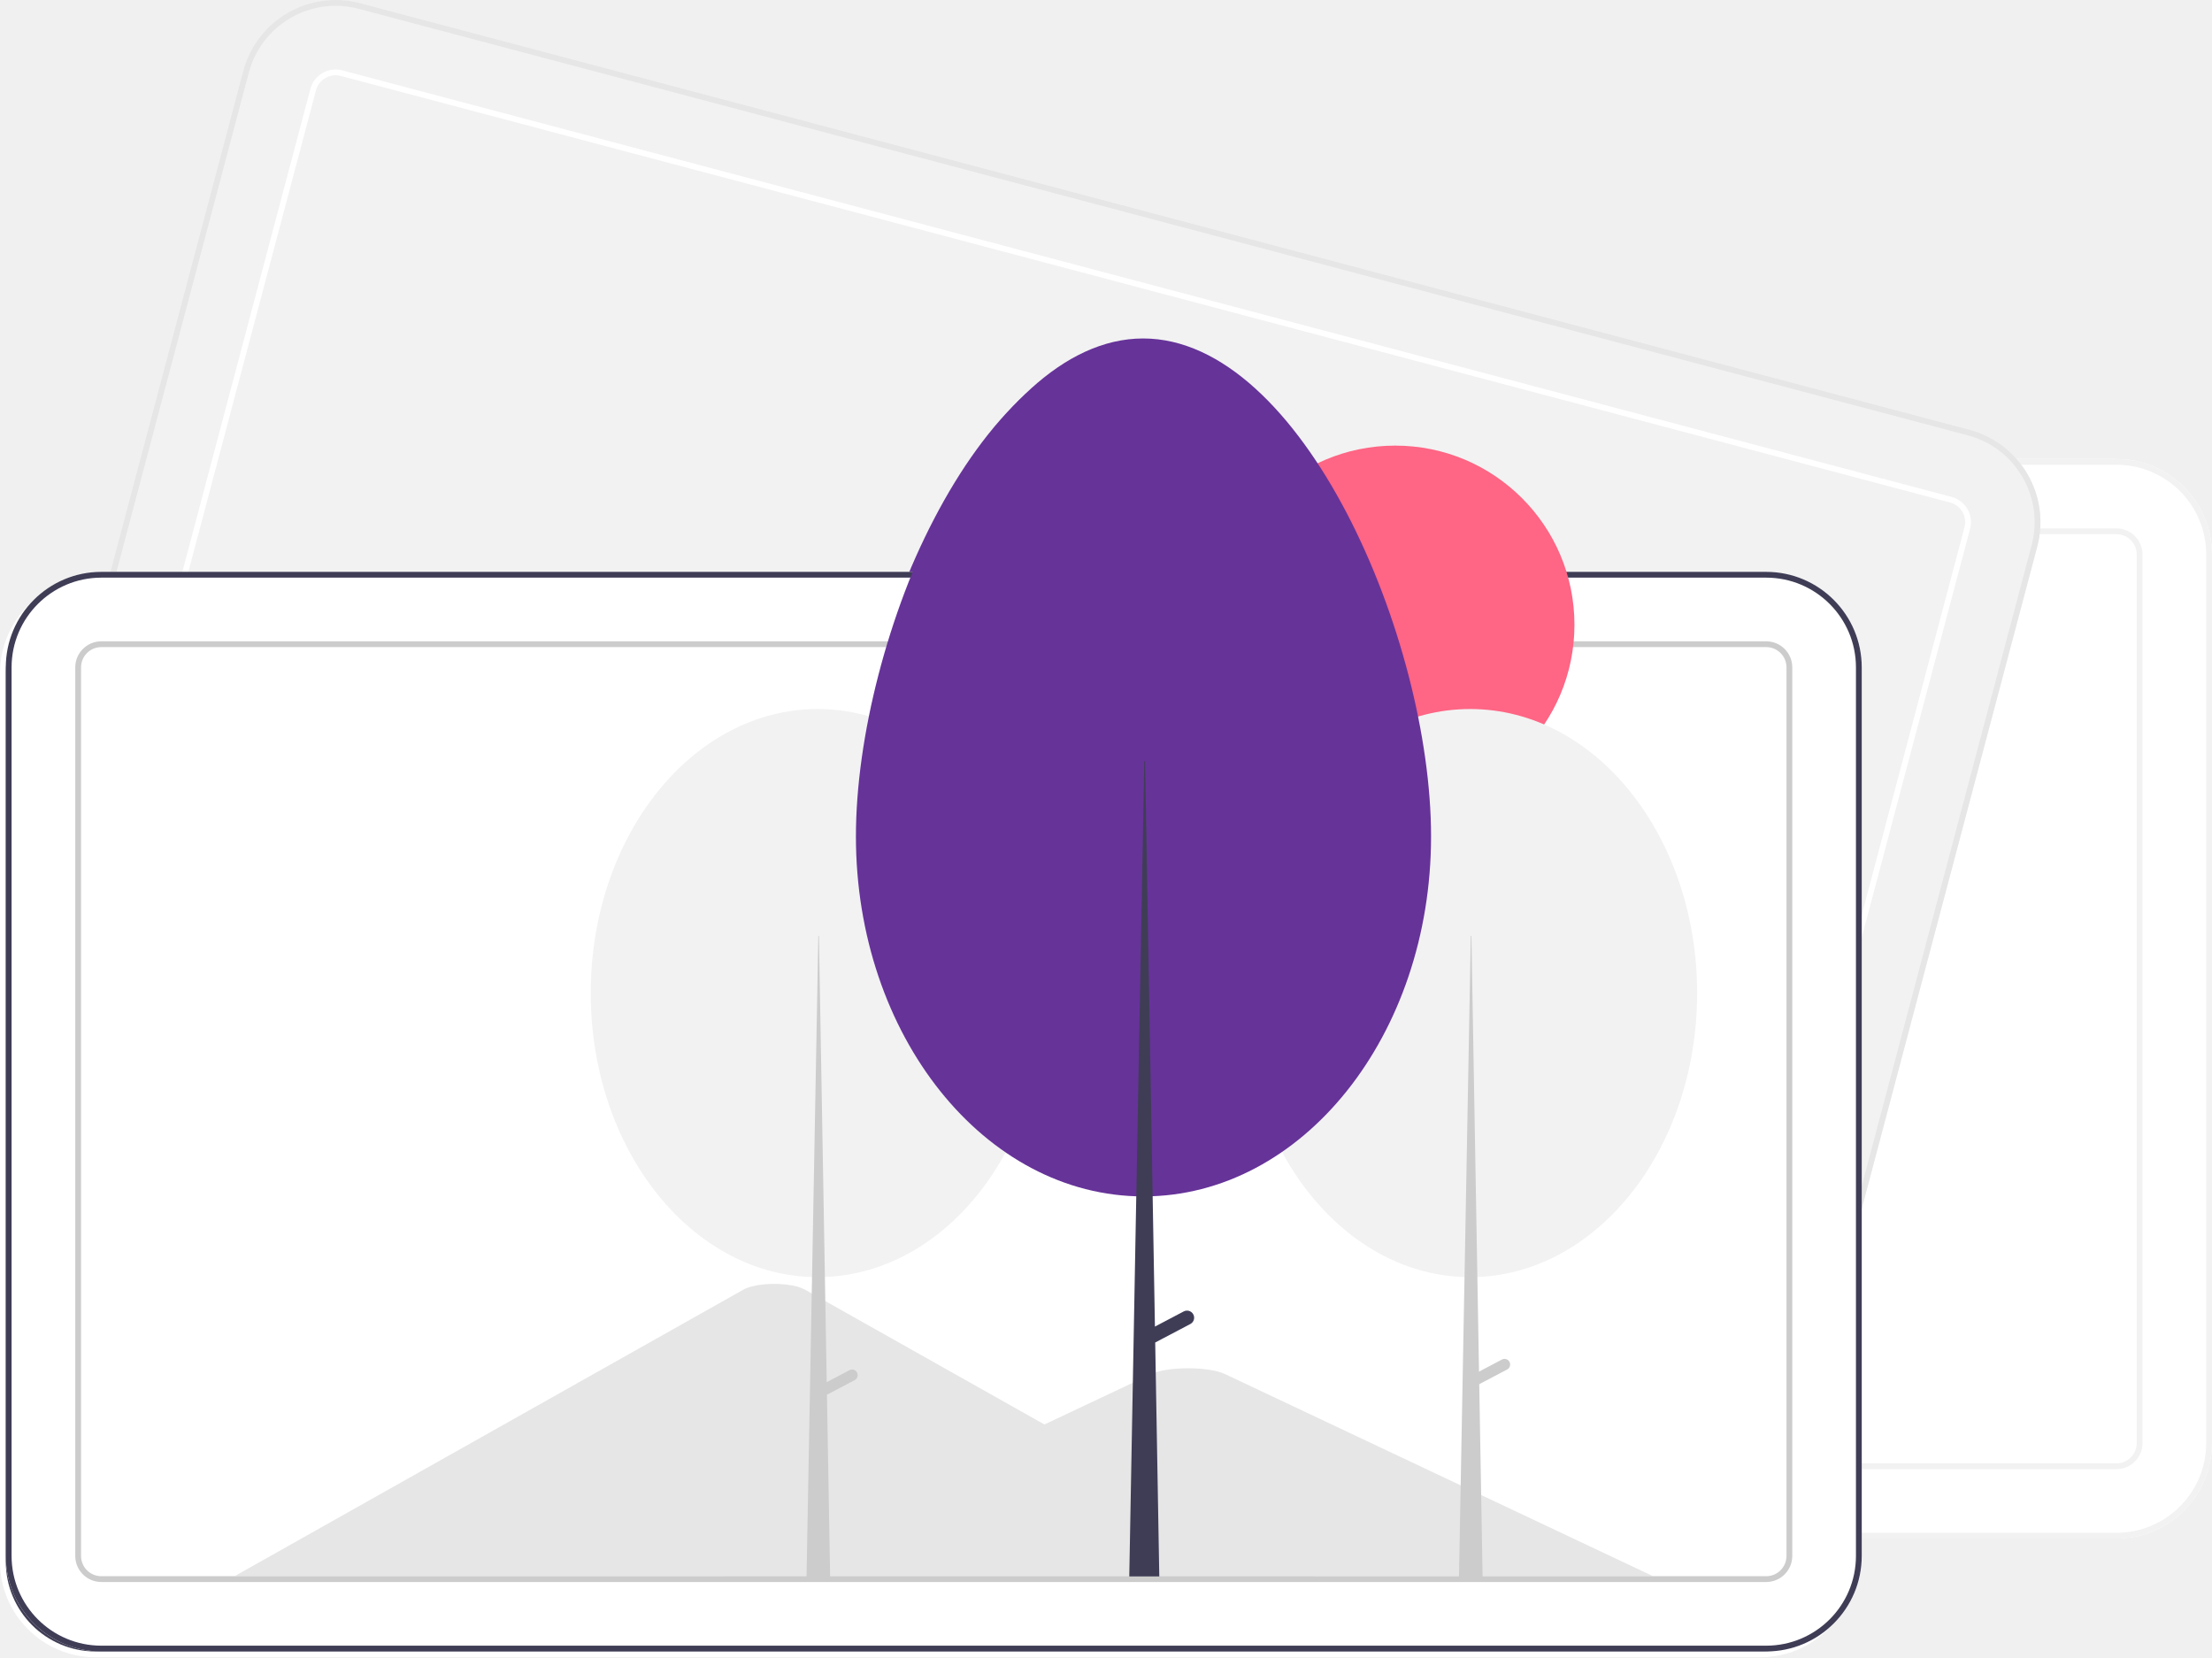
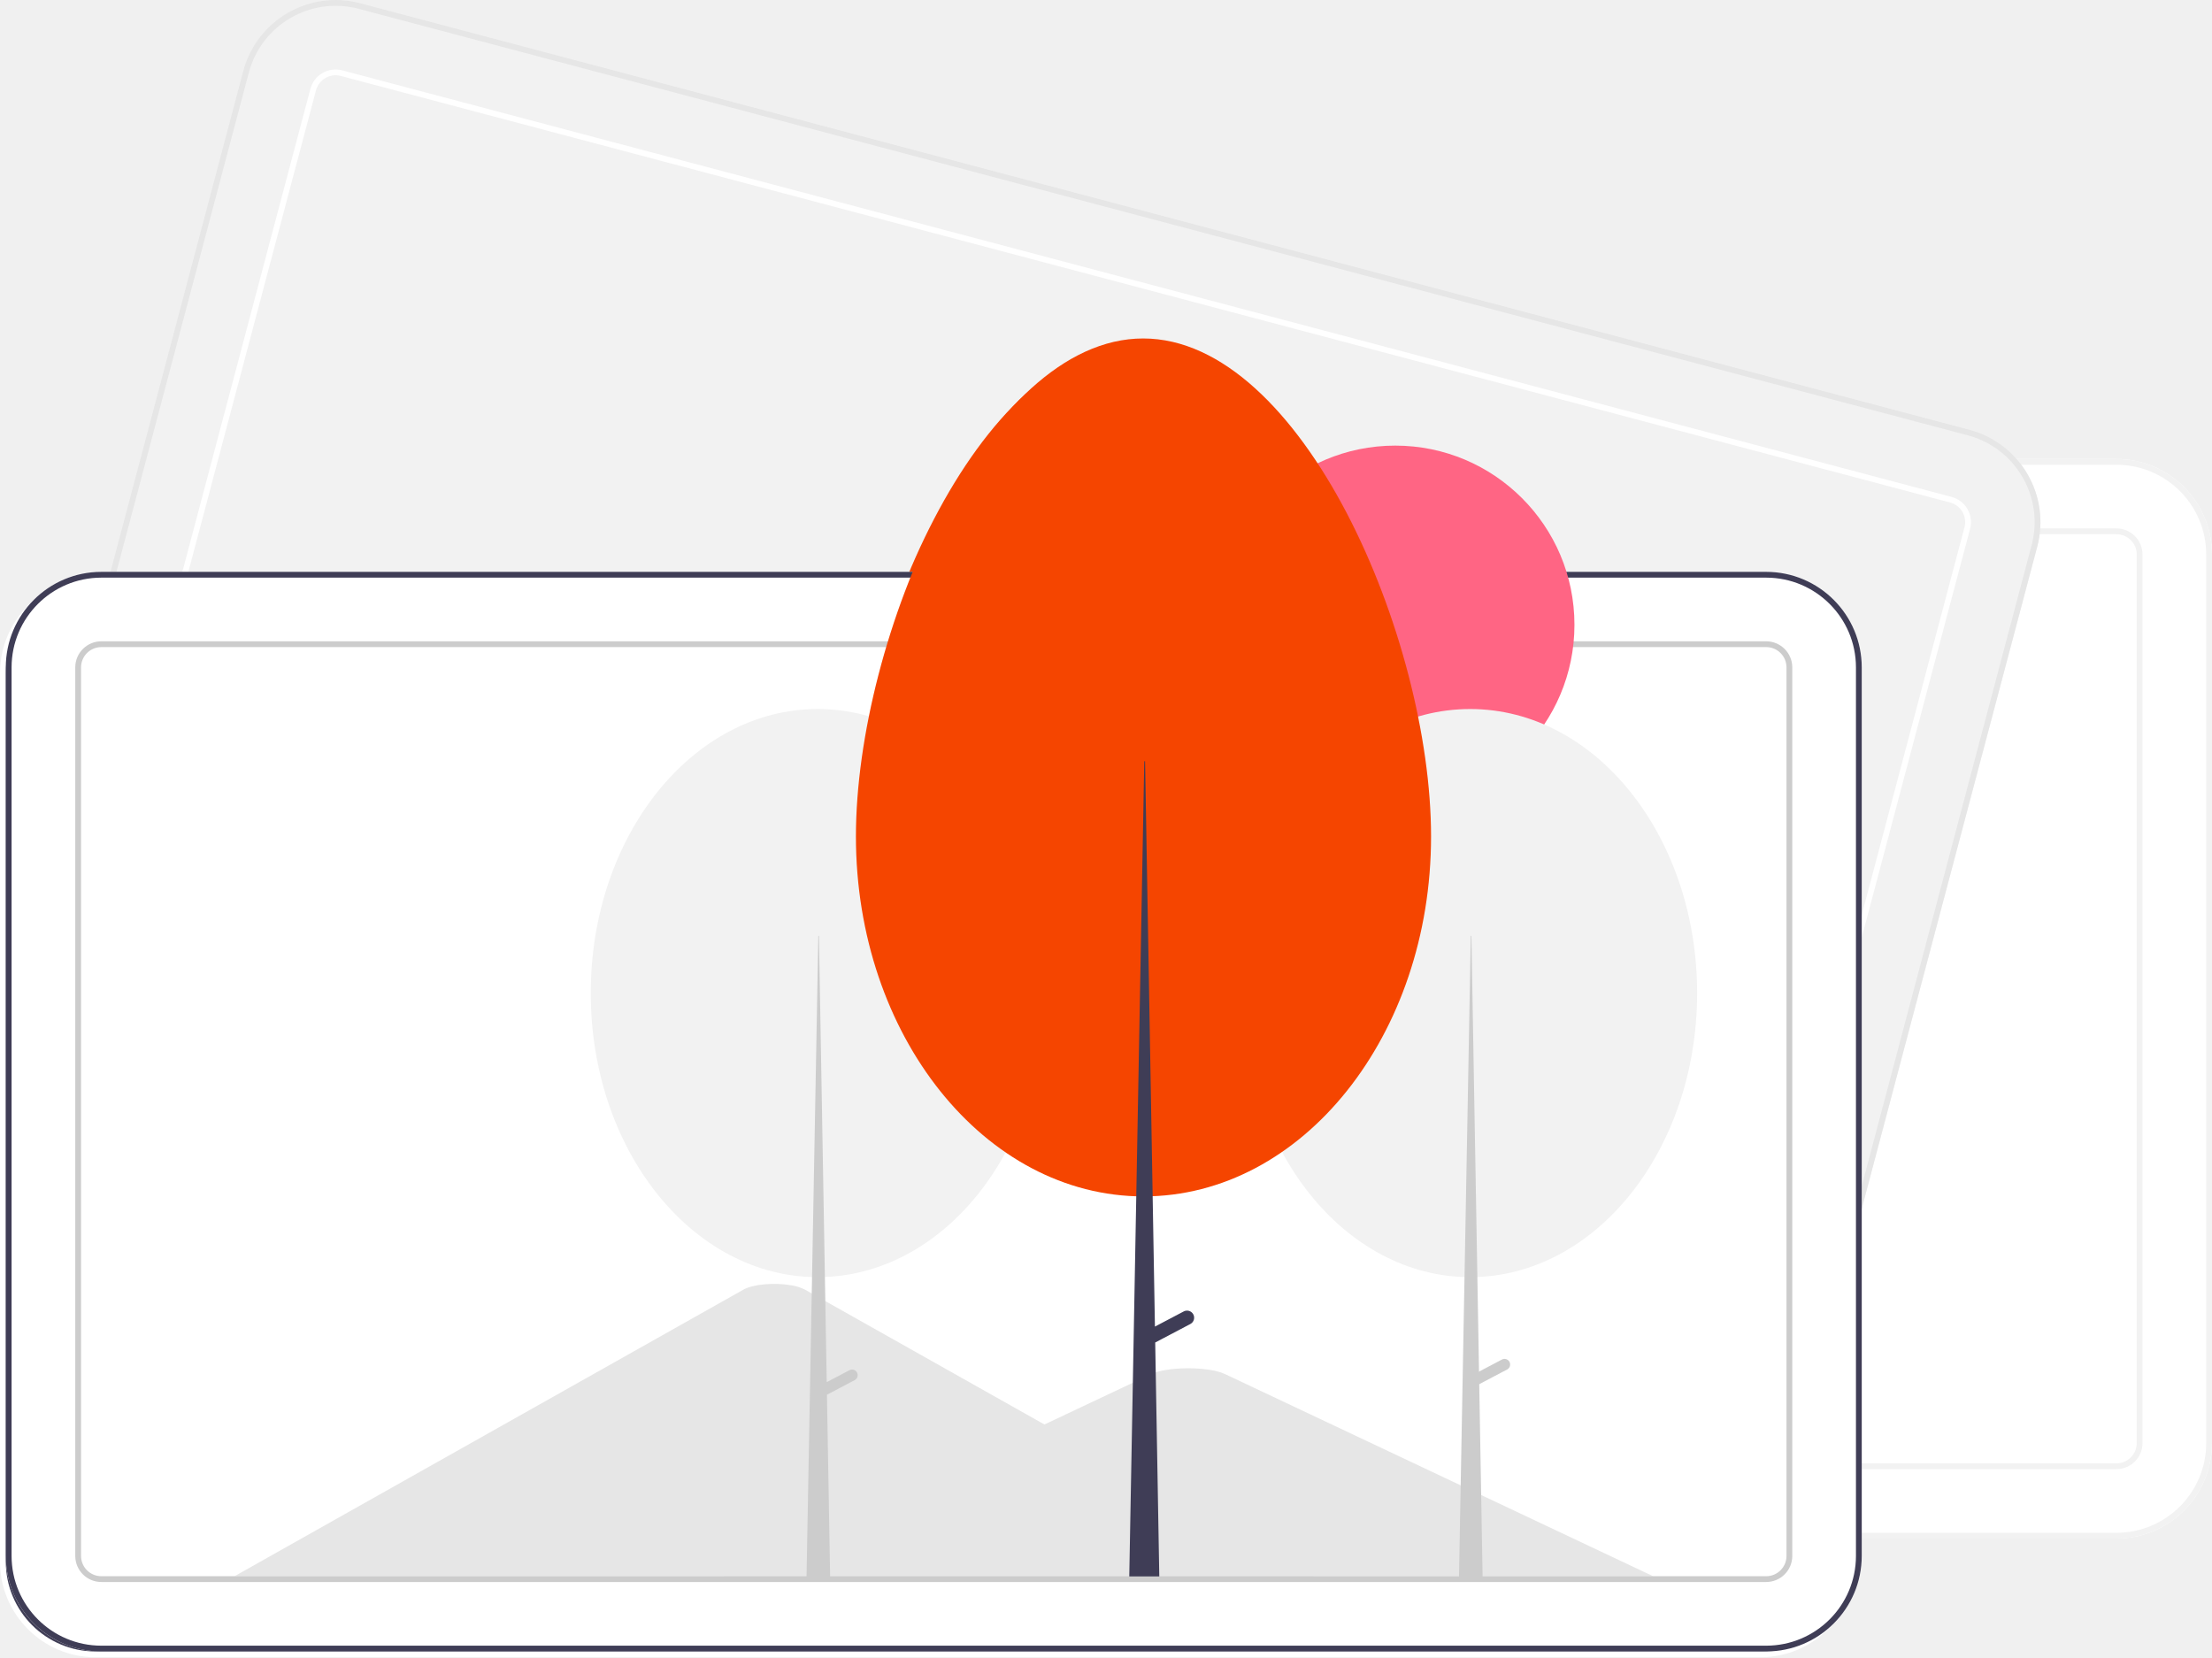
<svg xmlns="http://www.w3.org/2000/svg" data-name="Layer 1" width="764.173" height="572.568" viewBox="0 0 764.173 572.568">
  <path d="M949.086,695.284H373.914a33.037,33.037,0,0,1-33-33v-307a33.037,33.037,0,0,1,33-33H949.086a33.037,33.037,0,0,1,33,33v307A33.037,33.037,0,0,1,949.086,695.284Z" transform="translate(-217.9136 -163.716)" fill="#fff" />
  <path d="M949.086,695.284H373.914a33.037,33.037,0,0,1-33-33v-307a33.037,33.037,0,0,1,33-33H949.086a33.037,33.037,0,0,1,33,33v307A33.037,33.037,0,0,1,949.086,695.284Zm-575.173-371a31.035,31.035,0,0,0-31,31v307a31.035,31.035,0,0,0,31,31H949.086a31.035,31.035,0,0,0,31-31v-307a31.035,31.035,0,0,0-31-31Z" transform="translate(-217.9136 -163.716)" fill="#f2f2f2" />
  <path d="M949.086,671.284H373.914a9.01,9.01,0,0,1-9-9v-307a9.01,9.01,0,0,1,9-9H949.086a9.01,9.01,0,0,1,9,9v307A9.01,9.01,0,0,1,949.086,671.284Zm-575.173-323a7.008,7.008,0,0,0-7,7v307a7.008,7.008,0,0,0,7,7H949.086a7.008,7.008,0,0,0,7-7v-307a7.008,7.008,0,0,0-7-7Z" transform="translate(-217.9136 -163.716)" fill="#f2f2f2" />
  <path d="M802.698,672.747,246.727,525.369a33.037,33.037,0,0,1-23.443-40.354L301.948,188.264a33.037,33.037,0,0,1,40.354-23.443L898.273,312.199a33.037,33.037,0,0,1,23.443,40.354L843.052,649.304A33.037,33.037,0,0,1,802.698,672.747Z" transform="translate(-217.9136 -163.716)" fill="#f2f2f2" />
  <path d="M802.698,672.747,246.727,525.369a33.037,33.037,0,0,1-23.443-40.354L301.948,188.264a33.037,33.037,0,0,1,40.354-23.443L898.273,312.199a33.037,33.037,0,0,1,23.443,40.354L843.052,649.304A33.037,33.037,0,0,1,802.698,672.747ZM341.789,166.755A31.035,31.035,0,0,0,303.881,188.777L225.218,485.528a31.035,31.035,0,0,0,22.022,37.908L803.211,670.813A31.035,31.035,0,0,0,841.119,648.791l78.663-296.751a31.035,31.035,0,0,0-22.022-37.908Z" transform="translate(-217.9136 -163.716)" fill="#e6e6e6" />
  <path d="M808.848,649.548,252.877,502.17a9.01,9.01,0,0,1-6.393-11.006l78.663-296.751a9.01,9.01,0,0,1,11.006-6.393L892.123,335.398a9.01,9.01,0,0,1,6.393,11.006L819.853,643.154A9.01,9.01,0,0,1,808.848,649.548ZM335.64,189.953a7.008,7.008,0,0,0-8.56,4.973L248.417,491.677a7.008,7.008,0,0,0,4.973,8.56L809.36,647.615a7.008,7.008,0,0,0,8.56-4.973l78.663-296.751a7.008,7.008,0,0,0-4.973-8.56Z" transform="translate(-217.9136 -163.716)" fill="#fff" />
  <path d="M826.086,736.284H250.914a33.037,33.037,0,0,1-33-33v-307a33.037,33.037,0,0,1,33-33H826.086a33.037,33.037,0,0,1,33,33v307A33.037,33.037,0,0,1,826.086,736.284Z" transform="translate(-217.9136 -163.716)" fill="#fff" />
  <path d="M669.818,710.284h-371.43c-.465.002-.93-.01-1.388-.036l175.669-98.934c3.345-1.922,10.85-2.599,16.762-1.511a15.183,15.183,0,0,1,4.649,1.511l117.896,66.392,5.648,3.177Z" transform="translate(-217.9136 -163.716)" fill="#e6e6e6" />
  <path d="M787,710.284H465.744l62.253-29.4,4.48-2.118,81.121-38.314c5.318-2.511,18.112-2.667,24.365-.474q.63.224,1.168.474Z" transform="translate(-217.9136 -163.716)" fill="#e6e6e6" />
  <path d="M250.914,365.284a31.035,31.035,0,0,0-31,31v307a31.035,31.035,0,0,0,31,31H826.086a31.035,31.035,0,0,0,31-31v-307a31.035,31.035,0,0,0-31-31Z" transform="translate(-217.9136 -163.716)" fill="#3f3d56" />
  <path d="M826.086,712.284H250.914a9.01,9.01,0,0,1-9-9v-307a9.01,9.01,0,0,1,9-9H826.086a9.01,9.01,0,0,1,9,9v307A9.01,9.01,0,0,1,826.086,712.284Zm-575.173-323a7.008,7.008,0,0,0-7,7v307a7.008,7.008,0,0,0,7,7H826.086a7.008,7.008,0,0,0,7-7v-307a7.008,7.008,0,0,0-7-7Z" transform="translate(-217.9136 -163.716)" fill="#ccc" />
  <circle cx="480.017" cy="217.859" r="61.903" fill="#ff6584" />
  <ellipse cx="505.896" cy="345.099" rx="78.403" ry="98.137" fill="#f2f2f2" />
  <polygon points="506.112 325.365 506.327 325.365 510.204 547.65 502.019 547.65 506.112 325.365" fill="#ccc" />
  <path d="M737.398,636.241v0a1.939,1.939,0,0,1-.812,2.618l-11.245,5.92-1.806-3.431,11.245-5.92A1.939,1.939,0,0,1,737.398,636.241Z" transform="translate(-217.9136 -163.716)" fill="#ccc" />
  <ellipse cx="280.49" cy="345.099" rx="78.403" ry="98.137" fill="#f2f2f2" />
  <path d="M511.991,639.916v-0a1.939,1.939,0,0,0-2.619-.812l-7.85,4.133-2.689-154.156h-.215l-4.092,222.286H502.711l-1.113-63.788,9.581-5.044A1.939,1.939,0,0,0,511.991,639.916Z" transform="translate(-217.9136 -163.716)" fill="#ccc" />
-   <path d="M610.834,282.653c54.867,0,99.463,103.382,99.463,172.059s-44.478,124.35-99.345,124.35S511.606,523.389,511.606,454.712,555.967,282.653,610.834,282.653Z" transform="translate(-217.9136 -163.716)" fill="#663399" />
+   <path d="M610.834,282.653c54.867,0,99.463,103.382,99.463,172.059s-44.478,124.35-99.345,124.35S511.606,523.389,511.606,454.712,555.967,282.653,610.834,282.653Z" transform="translate(-217.9136 -163.716)" fill="#f54500" />
  <path d="M628.168,619.831a2.456,2.456,0,0,0-3.317-1.029l-9.947,5.237-3.407-195.332h-.273L606.039,710.366h10.371l-1.41-80.826,12.14-6.391A2.456,2.456,0,0,0,628.168,619.831Z" transform="translate(-217.9136 -163.716)" fill="#3f3d56" />
  <path d="M828.086,734.284H252.914a33.037,33.037,0,0,1-33-33v-307a33.037,33.037,0,0,1,33-33H828.086a33.037,33.037,0,0,1,33,33v307A33.037,33.037,0,0,1,828.086,734.284Z" transform="translate(-217.9136 -163.716)" fill="#fff" />
  <path d="M671.818,708.284h-371.43c-.465.002-.93-.01-1.388-.036l175.669-98.934c3.345-1.922,10.85-2.599,16.762-1.511a15.183,15.183,0,0,1,4.649,1.511l117.896,66.392,5.648,3.177Z" transform="translate(-217.9136 -163.716)" fill="#e6e6e6" />
  <path d="M789,708.284H467.744l62.253-29.4,4.48-2.118,81.121-38.314c5.318-2.511,18.112-2.667,24.365-.474q.63.224,1.168.474Z" transform="translate(-217.9136 -163.716)" fill="#e6e6e6" />
  <path d="M828.086,734.284H252.914a33.037,33.037,0,0,1-33-33v-307a33.037,33.037,0,0,1,33-33H828.086a33.037,33.037,0,0,1,33,33v307A33.037,33.037,0,0,1,828.086,734.284Zm-575.173-371a31.035,31.035,0,0,0-31,31v307a31.035,31.035,0,0,0,31,31H828.086a31.035,31.035,0,0,0,31-31v-307a31.035,31.035,0,0,0-31-31Z" transform="translate(-217.9136 -163.716)" fill="#3f3d56" />
  <path d="M828.086,710.284H252.914a9.01,9.01,0,0,1-9-9v-307a9.01,9.01,0,0,1,9-9H828.086a9.01,9.01,0,0,1,9,9v307A9.01,9.01,0,0,1,828.086,710.284Zm-575.173-323a7.008,7.008,0,0,0-7,7v307a7.008,7.008,0,0,0,7,7H828.086a7.008,7.008,0,0,0,7-7v-307a7.008,7.008,0,0,0-7-7Z" transform="translate(-217.9136 -163.716)" fill="#ccc" />
  <circle cx="482.017" cy="215.859" r="61.903" fill="#ff6584" />
  <ellipse cx="507.896" cy="343.099" rx="78.403" ry="98.137" fill="#f2f2f2" />
  <polygon points="508.112 323.365 508.327 323.365 512.204 545.65 504.019 545.65 508.112 323.365" fill="#ccc" />
  <path d="M739.398,634.241v0a1.939,1.939,0,0,1-.812,2.618l-11.245,5.92-1.806-3.431,11.245-5.92A1.939,1.939,0,0,1,739.398,634.241Z" transform="translate(-217.9136 -163.716)" fill="#ccc" />
  <ellipse cx="282.49" cy="343.099" rx="78.403" ry="98.137" fill="#f2f2f2" />
  <path d="M513.991,637.916v-0a1.939,1.939,0,0,0-2.619-.812l-7.85,4.133-2.689-154.156h-.215l-4.092,222.286H504.711l-1.113-63.788,9.581-5.044A1.939,1.939,0,0,0,513.991,637.916Z" transform="translate(-217.9136 -163.716)" fill="#ccc" />
-   <path d="M612.834,280.653c54.867,0,99.463,103.382,99.463,172.059s-44.478,124.35-99.345,124.35S513.606,521.389,513.606,452.712,557.967,280.653,612.834,280.653Z" transform="translate(-217.9136 -163.716)" fill="#663399" />
+   <path d="M612.834,280.653c54.867,0,99.463,103.382,99.463,172.059s-44.478,124.35-99.345,124.35S513.606,521.389,513.606,452.712,557.967,280.653,612.834,280.653Z" transform="translate(-217.9136 -163.716)" fill="#f54500" />
  <path d="M630.168,617.831a2.456,2.456,0,0,0-3.317-1.029l-9.947,5.237-3.407-195.332h-.273L608.039,708.366h10.371l-1.41-80.826,12.14-6.391A2.456,2.456,0,0,0,630.168,617.831Z" transform="translate(-217.9136 -163.716)" fill="#3f3d56" />
</svg>
